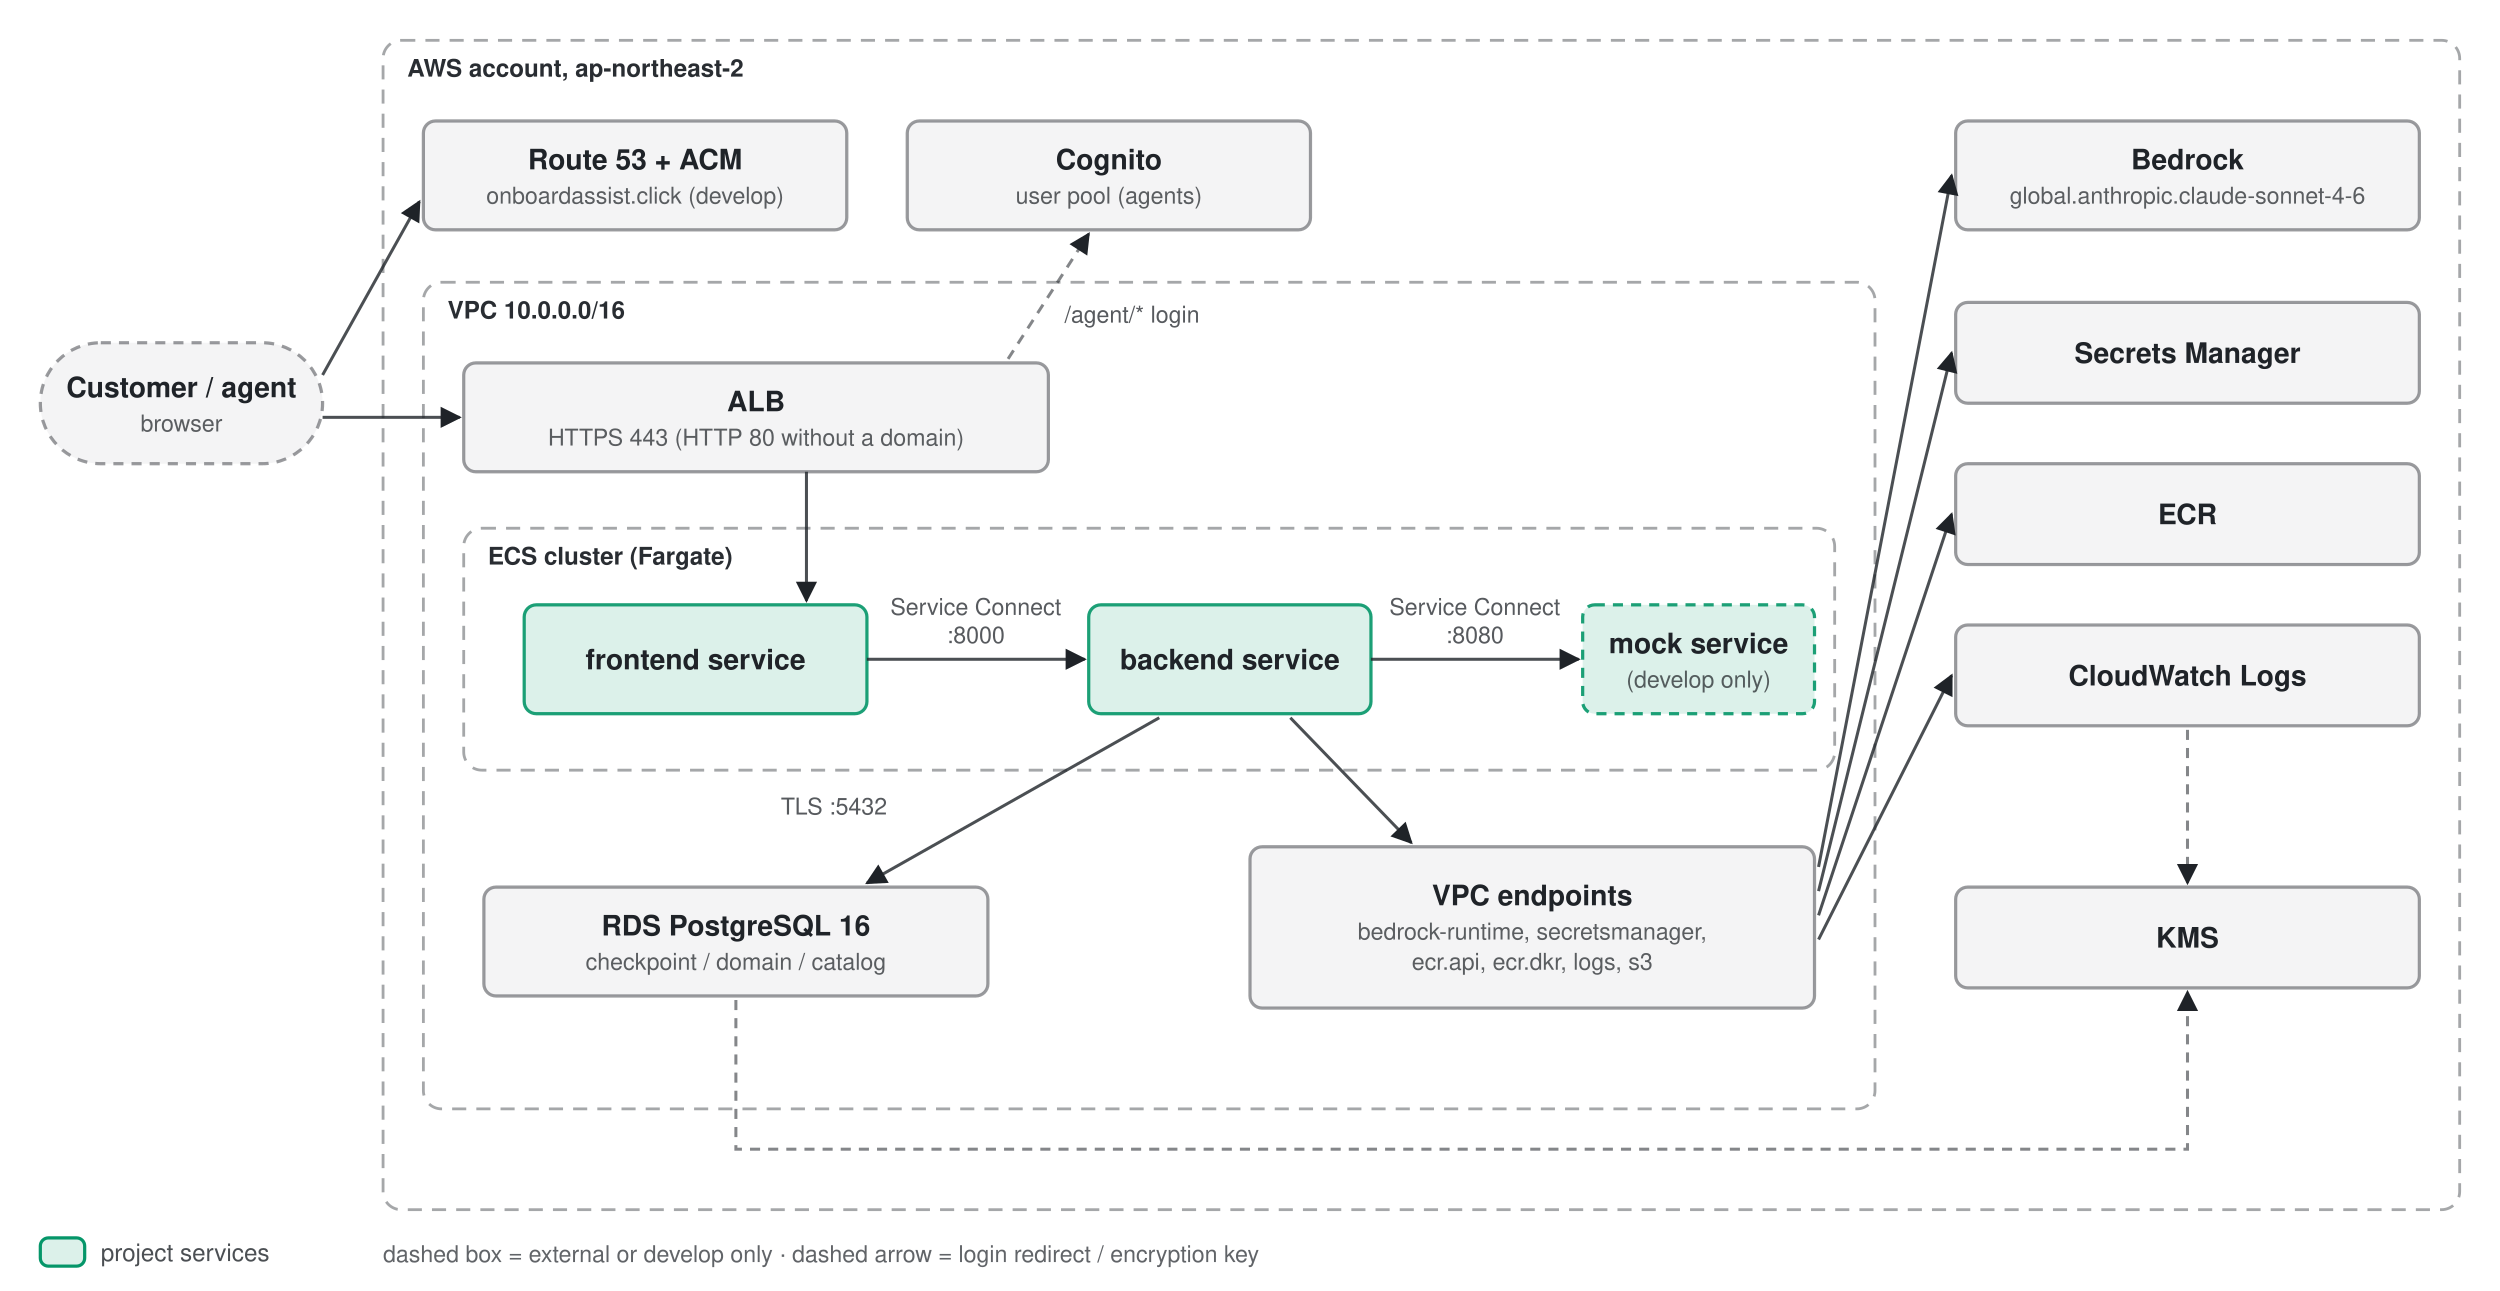
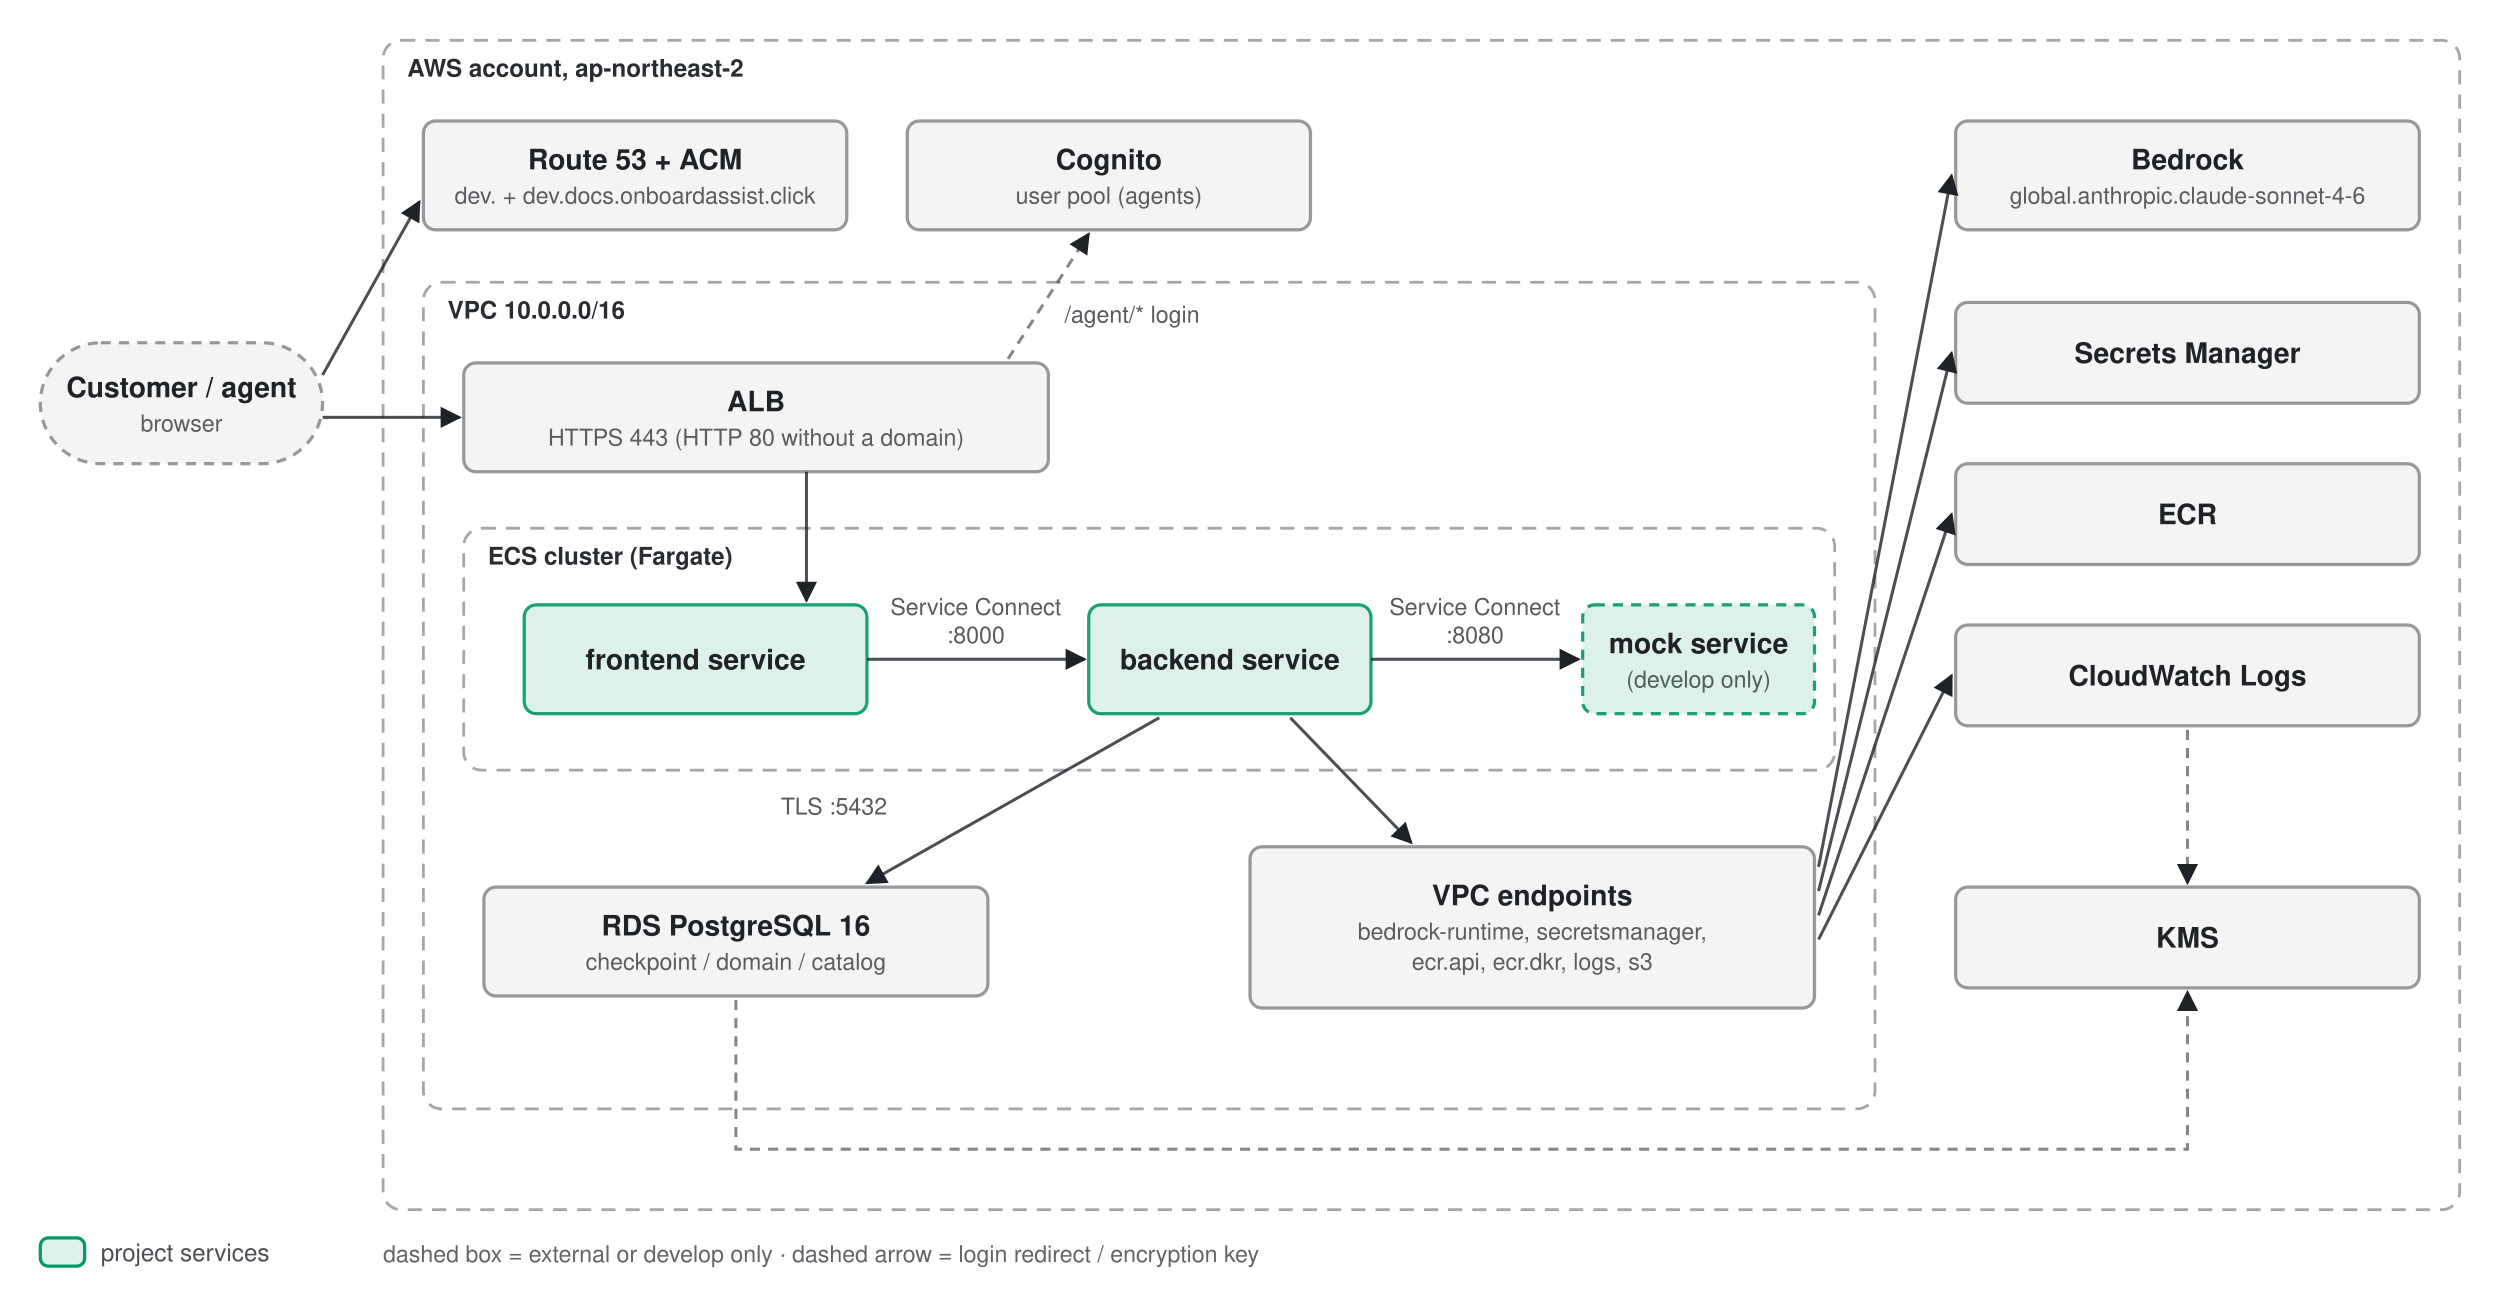
<svg xmlns="http://www.w3.org/2000/svg" viewBox="0 0 1240 640" role="img" aria-label="AWS overview: the browser reaches Route 53 and the ALB; inside the VPC the ALB sends agent logins to Cognito and traffic to the frontend, which calls the backend and mock over Service Connect; the backend uses RDS and reaches Bedrock, Secrets Manager, ECR and CloudWatch Logs through VPC endpoints, with KMS encrypting secrets and RDS." style="width:100%;height:auto;max-width:1240px;display:block;margin:0 auto" font-family="inherit">
  <style>svg{color:#1f2328;font-family:-apple-system,BlinkMacSystemFont,'Segoe UI',Helvetica,Arial,sans-serif}@media (prefers-color-scheme:dark){svg{color:#e6edf3}}</style>
  <defs>
    <marker id="aw1-a" viewBox="0 0 10 10" refX="9" refY="5" markerWidth="7" markerHeight="7" orient="auto-start-reverse">
      <path d="M0 0L10 5L0 10z" fill="currentColor" fill-opacity="1" />
    </marker>
    <marker id="aw1-g" viewBox="0 0 10 10" refX="9" refY="5" markerWidth="7" markerHeight="7" orient="auto-start-reverse">
      <path d="M0 0L10 5L0 10z" fill="currentColor" fill-opacity="0.5" />
    </marker>
    <marker id="aw1-o" viewBox="0 0 10 10" refX="9" refY="5" markerWidth="7" markerHeight="7" orient="auto-start-reverse">
      <path d="M0 0L10 5L0 10z" fill="#d97706" fill-opacity="1" />
    </marker>
    <marker id="aw1-n" viewBox="0 0 10 10" refX="9" refY="5" markerWidth="7" markerHeight="7" orient="auto-start-reverse">
      <path d="M0 0L10 5L0 10z" fill="#059669" fill-opacity="1" />
    </marker>
  </defs>
  <rect x="20" y="170" width="140" height="60" rx="30" fill="currentColor" fill-opacity="0.05" stroke="currentColor" stroke-width="1.6" stroke-opacity="0.45" stroke-dasharray="5 4" />
  <text x="90.0" y="197.0" font-size="14" text-anchor="middle" fill="currentColor" font-weight="650">Customer / agent</text>
  <text x="90.0" y="214.0" font-size="11.5" text-anchor="middle" fill="currentColor" fill-opacity="0.72">browser</text>
  <rect x="190" y="20" width="1030" height="580" rx="9" fill="none" stroke="currentColor" stroke-opacity="0.4" stroke-width="1.4" stroke-dasharray="7 5" />
  <text x="202" y="38" font-size="12" text-anchor="start" fill="currentColor" fill-opacity="0.95" font-weight="700">AWS account, ap-northeast-2</text>
  <rect x="210" y="60" width="210" height="54" rx="6" fill="currentColor" fill-opacity="0.05" stroke="currentColor" stroke-width="1.6" stroke-opacity="0.45" />
  <text x="315.0" y="84.0" font-size="14" text-anchor="middle" fill="currentColor" font-weight="650">Route 53 + ACM</text>
-   <text x="315.0" y="101.0" font-size="11.5" text-anchor="middle" fill="currentColor" fill-opacity="0.72">onboardassist.click (develop)</text>
+   <text x="315.0" y="101.0" font-size="11.5" text-anchor="middle" fill="currentColor" fill-opacity="0.72">dev. + dev.docs.onboardassist.click</text>
  <rect x="450" y="60" width="200" height="54" rx="6" fill="currentColor" fill-opacity="0.05" stroke="currentColor" stroke-width="1.6" stroke-opacity="0.45" />
  <text x="550.0" y="84.0" font-size="14" text-anchor="middle" fill="currentColor" font-weight="650">Cognito</text>
  <text x="550.0" y="101.0" font-size="11.5" text-anchor="middle" fill="currentColor" fill-opacity="0.72">user pool (agents)</text>
  <rect x="210" y="140" width="720" height="410" rx="9" fill="none" stroke="currentColor" stroke-opacity="0.4" stroke-width="1.4" stroke-dasharray="7 5" />
  <text x="222" y="158" font-size="12" text-anchor="start" fill="currentColor" fill-opacity="0.95" font-weight="700">VPC 10.0.0.0/16</text>
  <rect x="230" y="180" width="290" height="54" rx="6" fill="currentColor" fill-opacity="0.05" stroke="currentColor" stroke-width="1.6" stroke-opacity="0.45" />
  <text x="375.0" y="204.0" font-size="14" text-anchor="middle" fill="currentColor" font-weight="650">ALB</text>
  <text x="375.0" y="221.0" font-size="11.5" text-anchor="middle" fill="currentColor" fill-opacity="0.72">HTTPS 443 (HTTP 80 without a domain)</text>
  <rect x="230" y="262" width="680" height="120" rx="9" fill="none" stroke="currentColor" stroke-opacity="0.4" stroke-width="1.4" stroke-dasharray="7 5" />
  <text x="242" y="280" font-size="12" text-anchor="start" fill="currentColor" fill-opacity="0.95" font-weight="700">ECS cluster (Fargate)</text>
  <rect x="260" y="300" width="170" height="54" rx="6" fill="#059669" fill-opacity="0.14" stroke="#059669" stroke-width="1.6" stroke-opacity="0.9" />
  <text x="345.0" y="332.0" font-size="14" text-anchor="middle" fill="currentColor" font-weight="650">frontend service</text>
  <rect x="540" y="300" width="140" height="54" rx="6" fill="#059669" fill-opacity="0.14" stroke="#059669" stroke-width="1.6" stroke-opacity="0.9" />
  <text x="610.0" y="332.0" font-size="14" text-anchor="middle" fill="currentColor" font-weight="650">backend service</text>
  <rect x="785" y="300" width="115" height="54" rx="6" fill="#059669" fill-opacity="0.14" stroke="#059669" stroke-width="1.6" stroke-opacity="0.9" stroke-dasharray="5 4" />
  <text x="842.5" y="324.0" font-size="14" text-anchor="middle" fill="currentColor" font-weight="650">mock service</text>
  <text x="842.5" y="341.0" font-size="11.5" text-anchor="middle" fill="currentColor" fill-opacity="0.72">(develop only)</text>
  <rect x="240" y="440" width="250" height="54" rx="6" fill="currentColor" fill-opacity="0.05" stroke="currentColor" stroke-width="1.6" stroke-opacity="0.45" />
  <text x="365.0" y="464.0" font-size="14" text-anchor="middle" fill="currentColor" font-weight="650">RDS PostgreSQL 16</text>
  <text x="365.0" y="481.0" font-size="11.5" text-anchor="middle" fill="currentColor" fill-opacity="0.72">checkpoint / domain / catalog</text>
  <rect x="620" y="420" width="280" height="80" rx="6" fill="currentColor" fill-opacity="0.05" stroke="currentColor" stroke-width="1.6" stroke-opacity="0.45" />
  <text x="760.0" y="449.0" font-size="14" text-anchor="middle" fill="currentColor" font-weight="650">VPC endpoints</text>
  <text x="760.0" y="466.0" font-size="11.5" text-anchor="middle" fill="currentColor" fill-opacity="0.72">bedrock-runtime, secretsmanager,</text>
  <text x="760.0" y="481.0" font-size="11.5" text-anchor="middle" fill="currentColor" fill-opacity="0.72">ecr.api, ecr.dkr, logs, s3</text>
  <rect x="970" y="60" width="230" height="54" rx="6" fill="currentColor" fill-opacity="0.05" stroke="currentColor" stroke-width="1.6" stroke-opacity="0.45" />
  <text x="1085.0" y="84.0" font-size="14" text-anchor="middle" fill="currentColor" font-weight="650">Bedrock</text>
  <text x="1085.0" y="101.0" font-size="11.5" text-anchor="middle" fill="currentColor" fill-opacity="0.72">global.anthropic.claude-sonnet-4-6</text>
  <rect x="970" y="150" width="230" height="50" rx="6" fill="currentColor" fill-opacity="0.05" stroke="currentColor" stroke-width="1.6" stroke-opacity="0.45" />
  <text x="1085.0" y="180.0" font-size="14" text-anchor="middle" fill="currentColor" font-weight="650">Secrets Manager</text>
  <rect x="970" y="230" width="230" height="50" rx="6" fill="currentColor" fill-opacity="0.05" stroke="currentColor" stroke-width="1.6" stroke-opacity="0.45" />
  <text x="1085.0" y="260.0" font-size="14" text-anchor="middle" fill="currentColor" font-weight="650">ECR</text>
  <rect x="970" y="310" width="230" height="50" rx="6" fill="currentColor" fill-opacity="0.05" stroke="currentColor" stroke-width="1.6" stroke-opacity="0.45" />
  <text x="1085.0" y="340.0" font-size="14" text-anchor="middle" fill="currentColor" font-weight="650">CloudWatch Logs</text>
  <rect x="970" y="440" width="230" height="50" rx="6" fill="currentColor" fill-opacity="0.05" stroke="currentColor" stroke-width="1.6" stroke-opacity="0.45" />
  <text x="1085.0" y="470.0" font-size="14" text-anchor="middle" fill="currentColor" font-weight="650">KMS</text>
  <line x1="160" y1="186" x2="208" y2="100" stroke="currentColor" stroke-opacity="0.8" stroke-width="1.5" marker-end="url(#aw1-a)" />
  <line x1="160" y1="207" x2="228" y2="207" stroke="currentColor" stroke-opacity="0.8" stroke-width="1.5" marker-end="url(#aw1-a)" />
  <line x1="500" y1="178" x2="540" y2="116" stroke="currentColor" stroke-opacity="0.55" stroke-width="1.5" stroke-dasharray="5 4" marker-end="url(#aw1-a)" />
  <text x="528" y="160" font-size="11.5" text-anchor="start" fill="currentColor" fill-opacity="0.75">/agent/* login</text>
  <line x1="400" y1="234" x2="400" y2="298" stroke="currentColor" stroke-opacity="0.8" stroke-width="1.5" marker-end="url(#aw1-a)" />
  <line x1="430" y1="327" x2="538" y2="327" stroke="currentColor" stroke-opacity="0.8" stroke-width="1.5" marker-end="url(#aw1-a)" />
  <text x="484.0" y="305" font-size="11.5" text-anchor="middle" fill="currentColor" fill-opacity="0.75">Service Connect</text>
  <text x="484.0" y="319" font-size="11.5" text-anchor="middle" fill="currentColor" fill-opacity="0.75">:8000</text>
  <line x1="680" y1="327" x2="783" y2="327" stroke="currentColor" stroke-opacity="0.8" stroke-width="1.5" marker-end="url(#aw1-a)" />
  <text x="731.5" y="305" font-size="11.5" text-anchor="middle" fill="currentColor" fill-opacity="0.75">Service Connect</text>
  <text x="731.5" y="319" font-size="11.5" text-anchor="middle" fill="currentColor" fill-opacity="0.75">:8080</text>
  <line x1="575" y1="356" x2="430" y2="438" stroke="currentColor" stroke-opacity="0.8" stroke-width="1.5" marker-end="url(#aw1-a)" />
  <text x="440" y="404" font-size="11.5" text-anchor="end" fill="currentColor" fill-opacity="0.75">TLS :5432</text>
  <line x1="640" y1="356" x2="700" y2="418" stroke="currentColor" stroke-opacity="0.8" stroke-width="1.5" marker-end="url(#aw1-a)" />
  <line x1="902" y1="430" x2="968" y2="87" stroke="currentColor" stroke-opacity="0.8" stroke-width="1.5" marker-end="url(#aw1-a)" />
  <line x1="902" y1="442" x2="968" y2="175" stroke="currentColor" stroke-opacity="0.8" stroke-width="1.5" marker-end="url(#aw1-a)" />
  <line x1="902" y1="454" x2="968" y2="255" stroke="currentColor" stroke-opacity="0.8" stroke-width="1.5" marker-end="url(#aw1-a)" />
  <line x1="902" y1="466" x2="968" y2="335" stroke="currentColor" stroke-opacity="0.8" stroke-width="1.5" marker-end="url(#aw1-a)" />
  <line x1="1085" y1="362" x2="1085" y2="438" stroke="currentColor" stroke-opacity="0.55" stroke-width="1.5" stroke-dasharray="5 4" marker-end="url(#aw1-a)" />
  <path d="M365 496 L365 570 L1085 570 L1085 492" fill="none" stroke="currentColor" stroke-opacity="0.55" stroke-width="1.5" stroke-dasharray="5 4" marker-end="url(#aw1-a)" />
  <rect x="20" y="614" width="22" height="14" rx="4" fill="#059669" fill-opacity="0.14" stroke="#059669" stroke-width="1.6" />
  <text x="50" y="625.5" font-size="12" text-anchor="start" fill="currentColor" fill-opacity="0.8">project services</text>
  <text x="190" y="626" font-size="11.5" text-anchor="start" fill="currentColor" fill-opacity="0.7" font-weight="400">dashed box = external or develop only · dashed arrow = login redirect / encryption key</text>
</svg>
